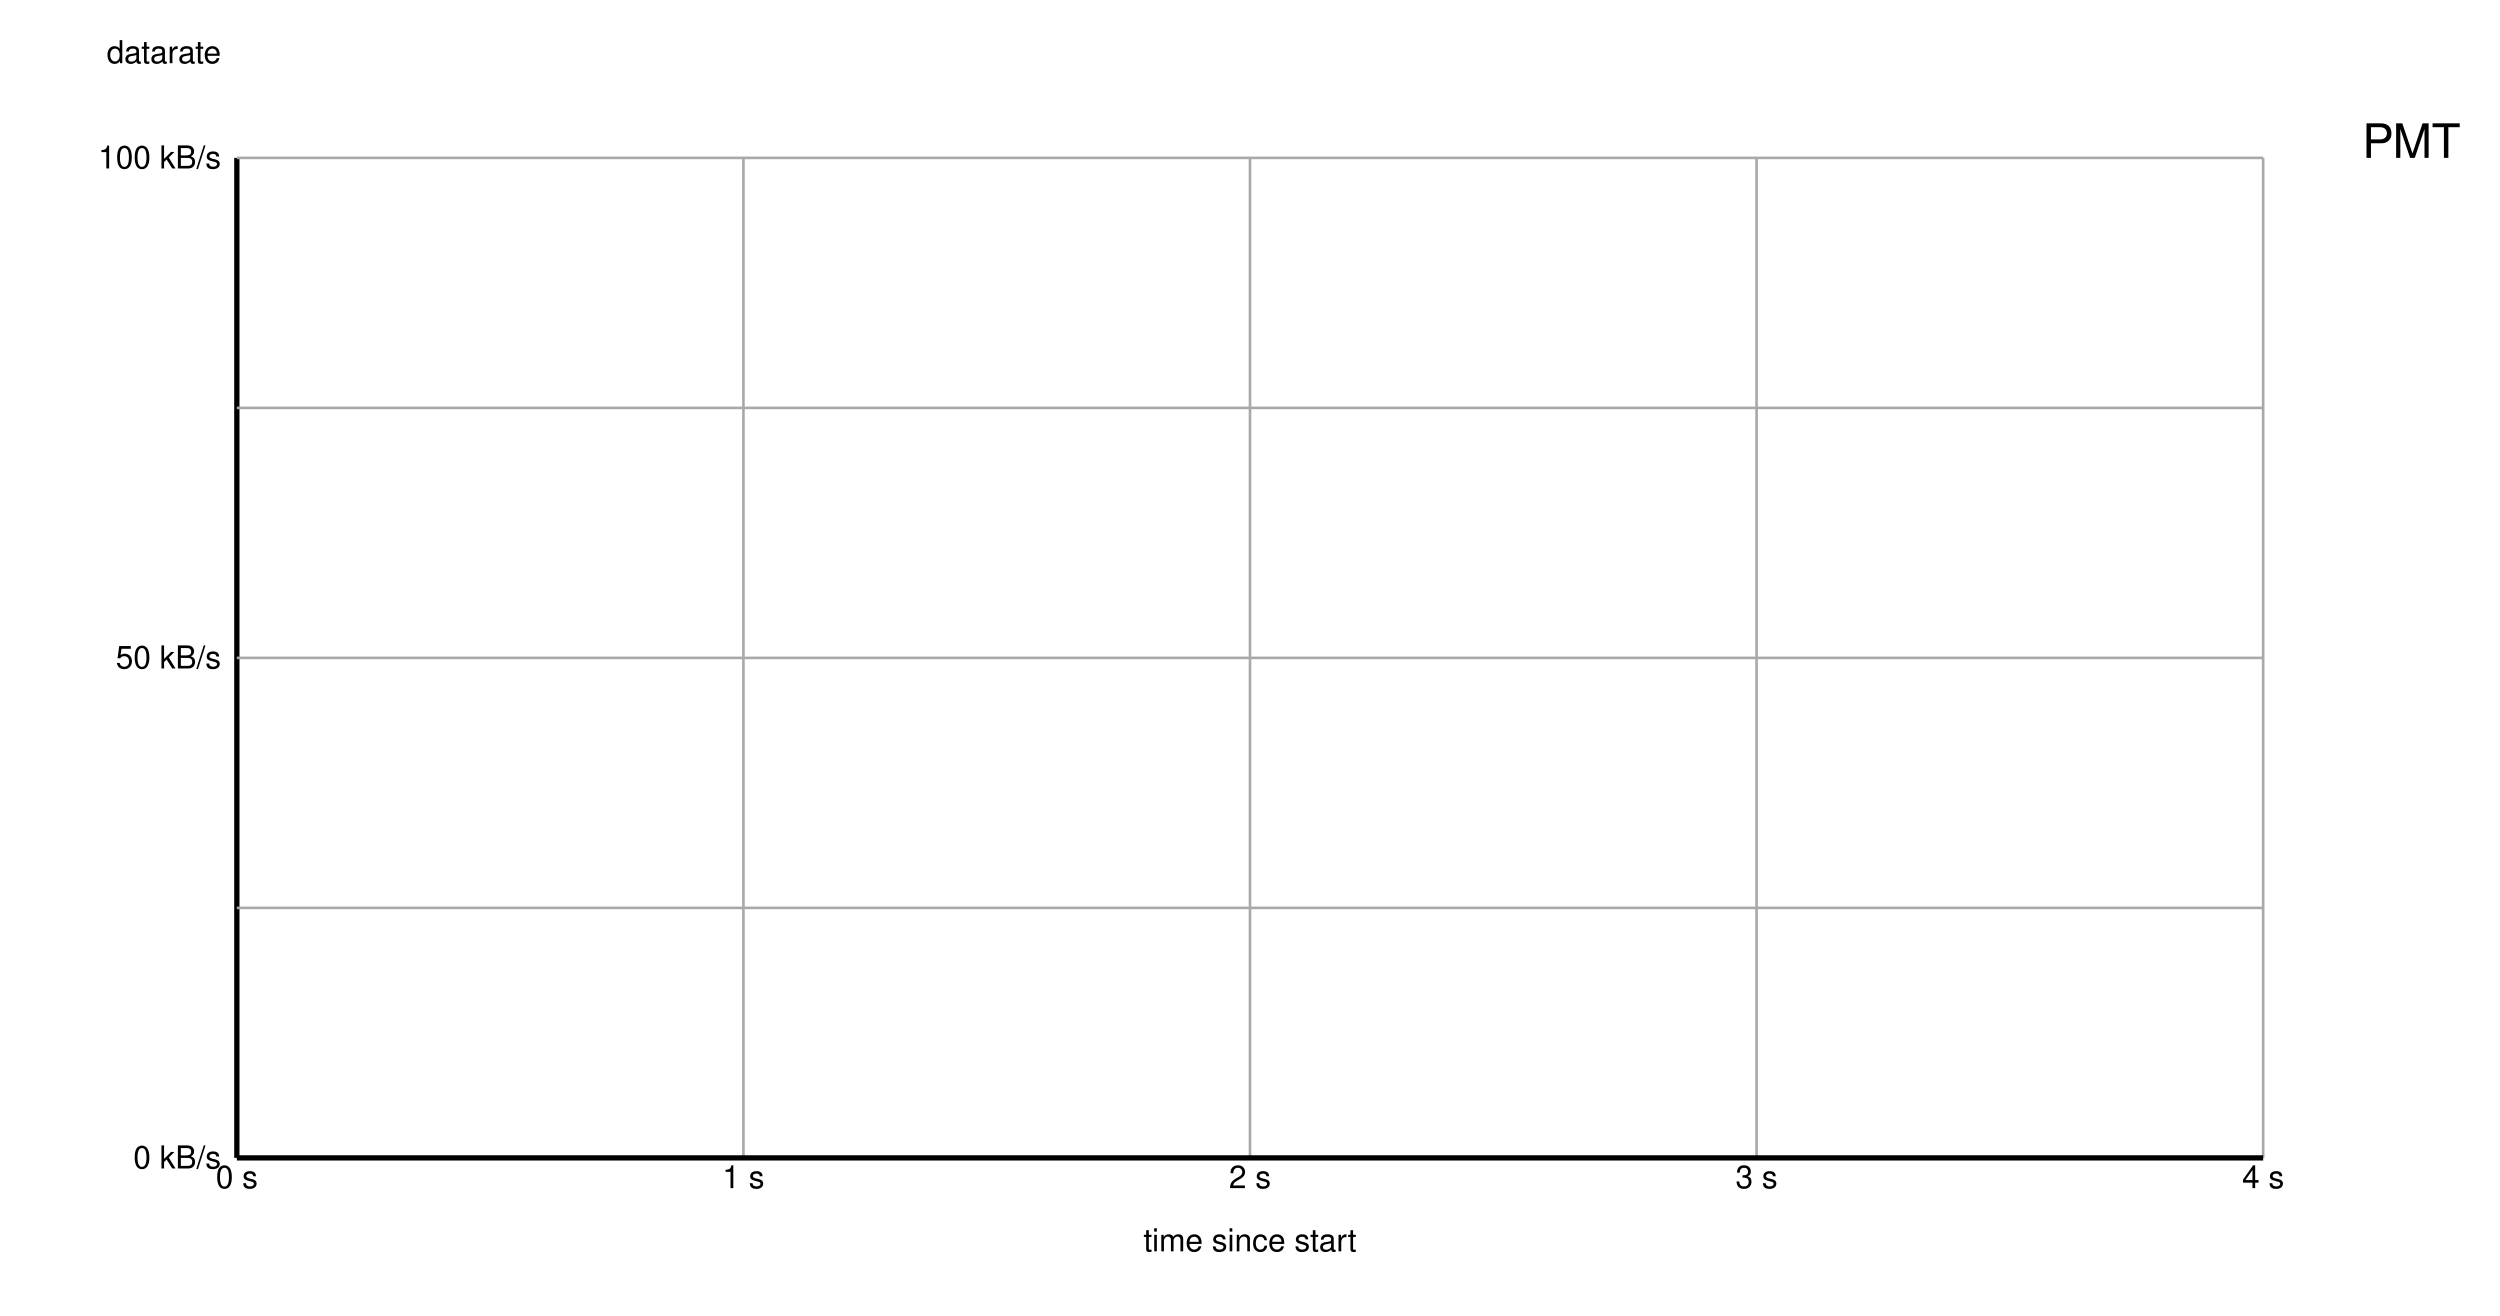
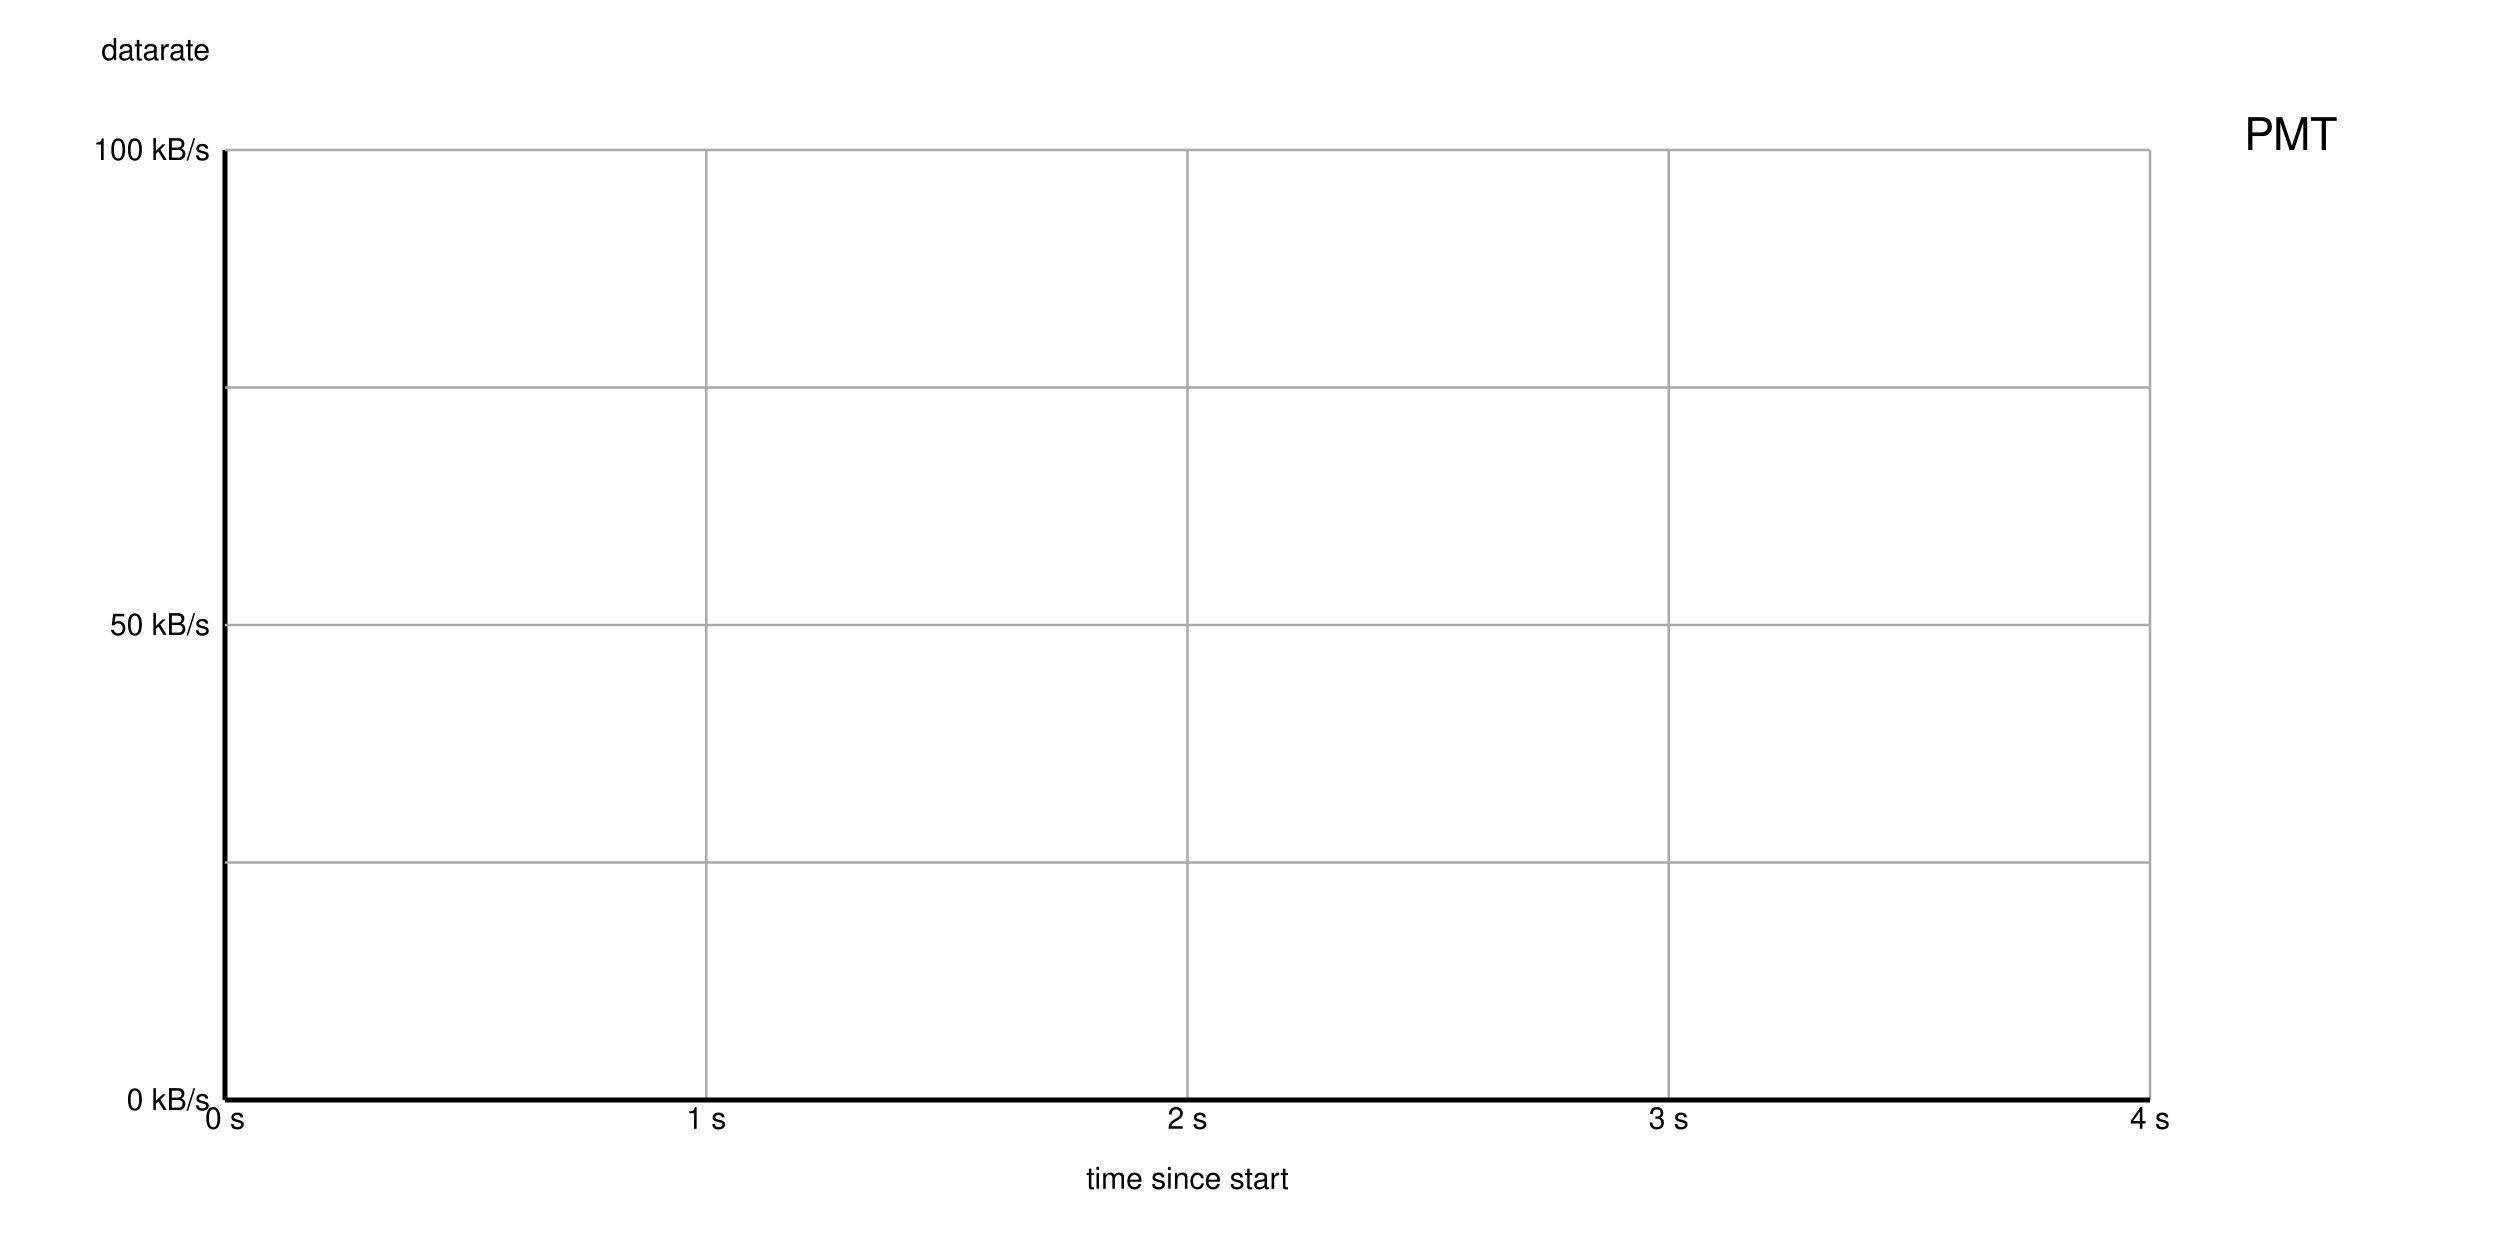
- <svg xmlns="http://www.w3.org/2000/svg" id="svg2" viewBox="0 0 475 250">
+ <svg xmlns="http://www.w3.org/2000/svg" id="svg2" viewBox="0 0 500 250">
  <style>
        text{
            font-family:
                Verdana, Helvetica, Arial, sans-serif;
        }
        
        .grid{
            stroke:
                darkgrey;
            stroke-width:
                .5;
        }
        
        text.dataline, polyline.dataline{
            cursor:
                pointer;
        }
        g:hover text.dataline, g:hover polyline.dataline{
            font-weight:
                bold;
            stroke-width:
-                 4;
-             text-decoration:
-                 underline;
+                 2;
        }
        
       .border, .axis{
            fill:
                none;
            stroke:
                black;
            stroke-width:
                1;
       }
       
       .time{
            font-size: .75em;
            dominant-baseline:
                middle;
            text-anchor:
                start;
       }
       
       .pmtlabel{
            font-size: .75em;
            alignment-baseline:
                baseline;
            text-anchor:
                end;
       }
       
       .axis_y{
            font-size: .5em;
            dominant-baseline:
                middle;
            text-anchor:
                end;
       }
       
       .axis_x{
            font-size: .5em;
            dominant-baseline:
                hanging;
            text-anchor:
                middle;
       }
       .dataline{
            alignment-baseline:
                hanging;
       }
    </style>
    
    // y-axis
    <line x1="45" x2="45" y1="220" y2="30" class="axis" />
  <line x1="141.25" x2="141.25" y1="220" y2="30" class="grid" />
  <line x1="237.5" x2="237.5" y1="220" y2="30" class="grid" />
  <line x1="333.75" x2="333.75" y1="220" y2="30" class="grid" />
  <line x1="430.0" x2="430.0" y1="220" y2="30" class="grid" />
    
    // x-axis
    <line x1="45" x2="430" y1="220" y2="220" class="axis" />
  <line x1="45" x2="430" y1="172.5" y2="172.5" class="grid" />
  <line x1="45" x2="430" y1="125.0" y2="125.0" class="grid" />
  <line x1="45" x2="430" y1="77.5" y2="77.5" class="grid" />
  <line x1="45" x2="430" y1="30.0" y2="30.0" class="grid" />
  <text id="pmtlabel" x="467.5" y="30" class="pmtlabel">PMT</text>
  <text x="42.0" y="10.0" class="axis_y">datarate</text>
  <text x="42.0" y="30.0" id="str_y_100" class="axis_y">100 kB/s</text>
  <text x="42.0" y="125.0" id="str_y_050" class="axis_y">50 kB/s</text>
  <text x="42.0" y="220.0" id="str_y_000" class="axis_y">0 kB/s</text>
  <text x="237.5" y="235" id="time_id" class="axis_x">time since start</text>
  <text x="45.0" y="223.0" id="str_x_000" class="axis_x">0 s</text>
  <text x="141.25" y="223.0" id="str_x_025" class="axis_x">1 s</text>
  <text x="237.5" y="223.0" id="str_x_050" class="axis_x">2 s</text>
  <text x="333.75" y="223.0" id="str_x_075" class="axis_x">3 s</text>
  <text x="430.0" y="223.0" id="str_x_100" class="axis_x">4 s</text>
</svg>
